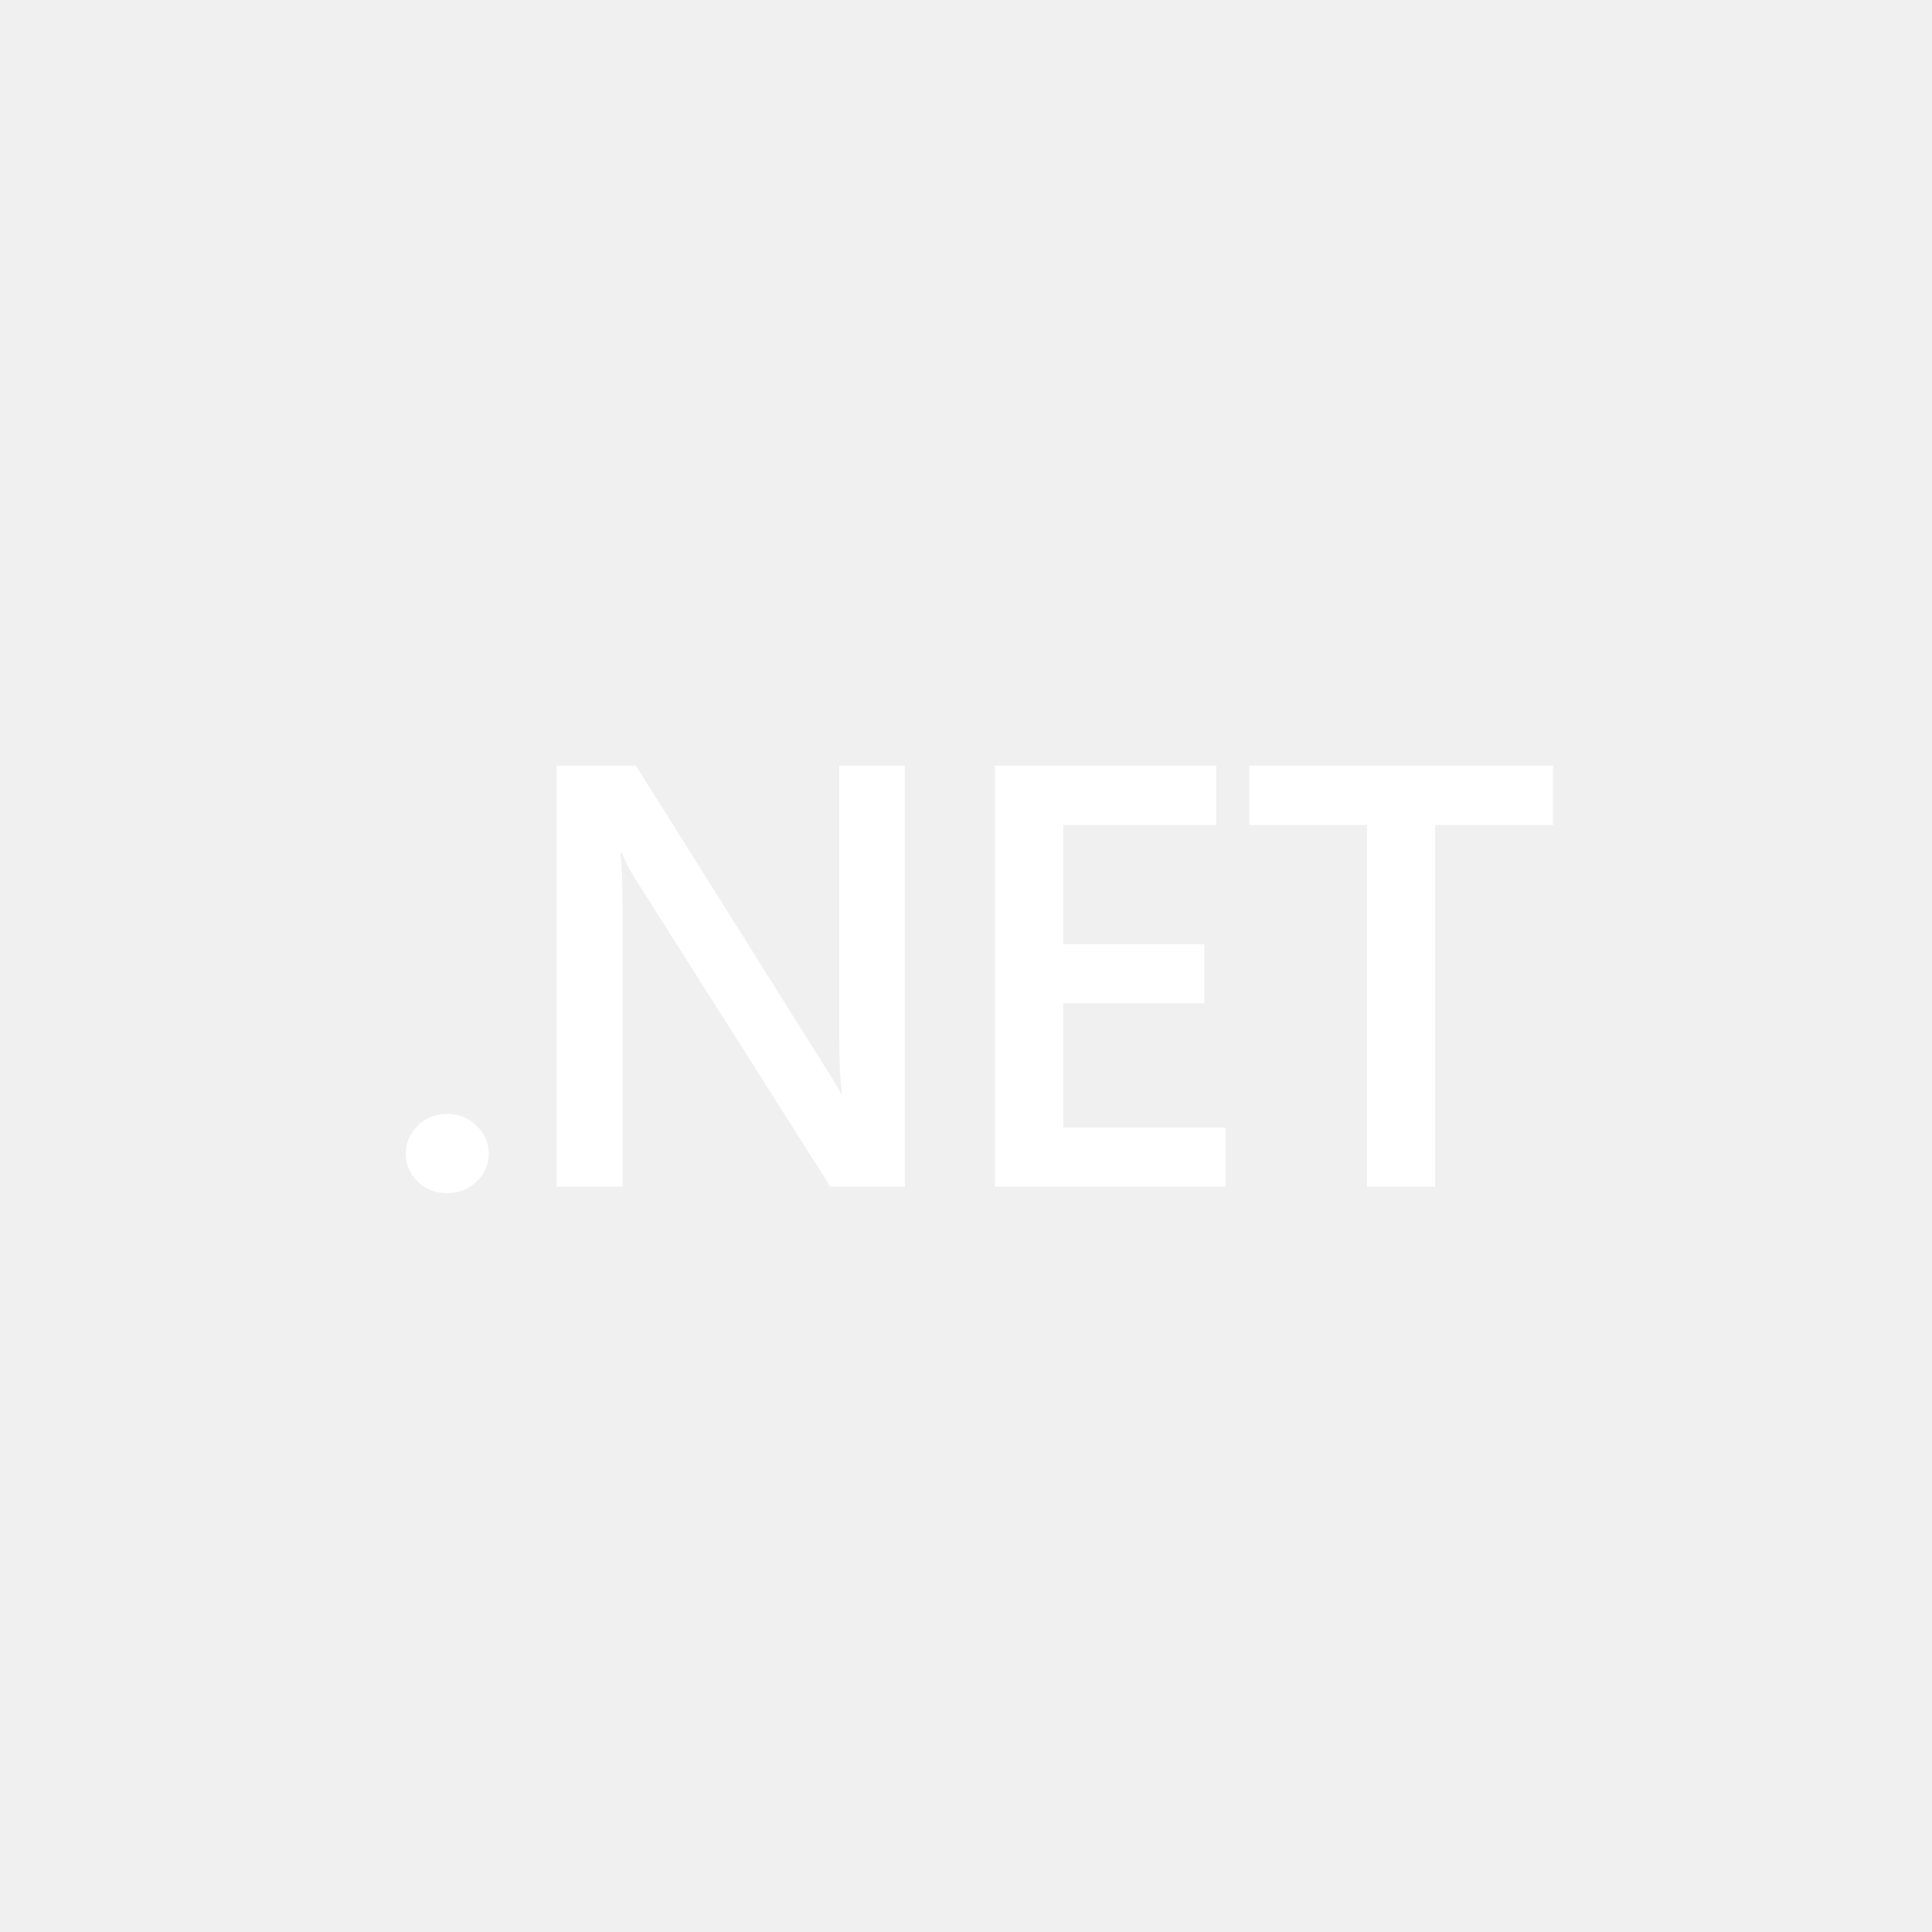
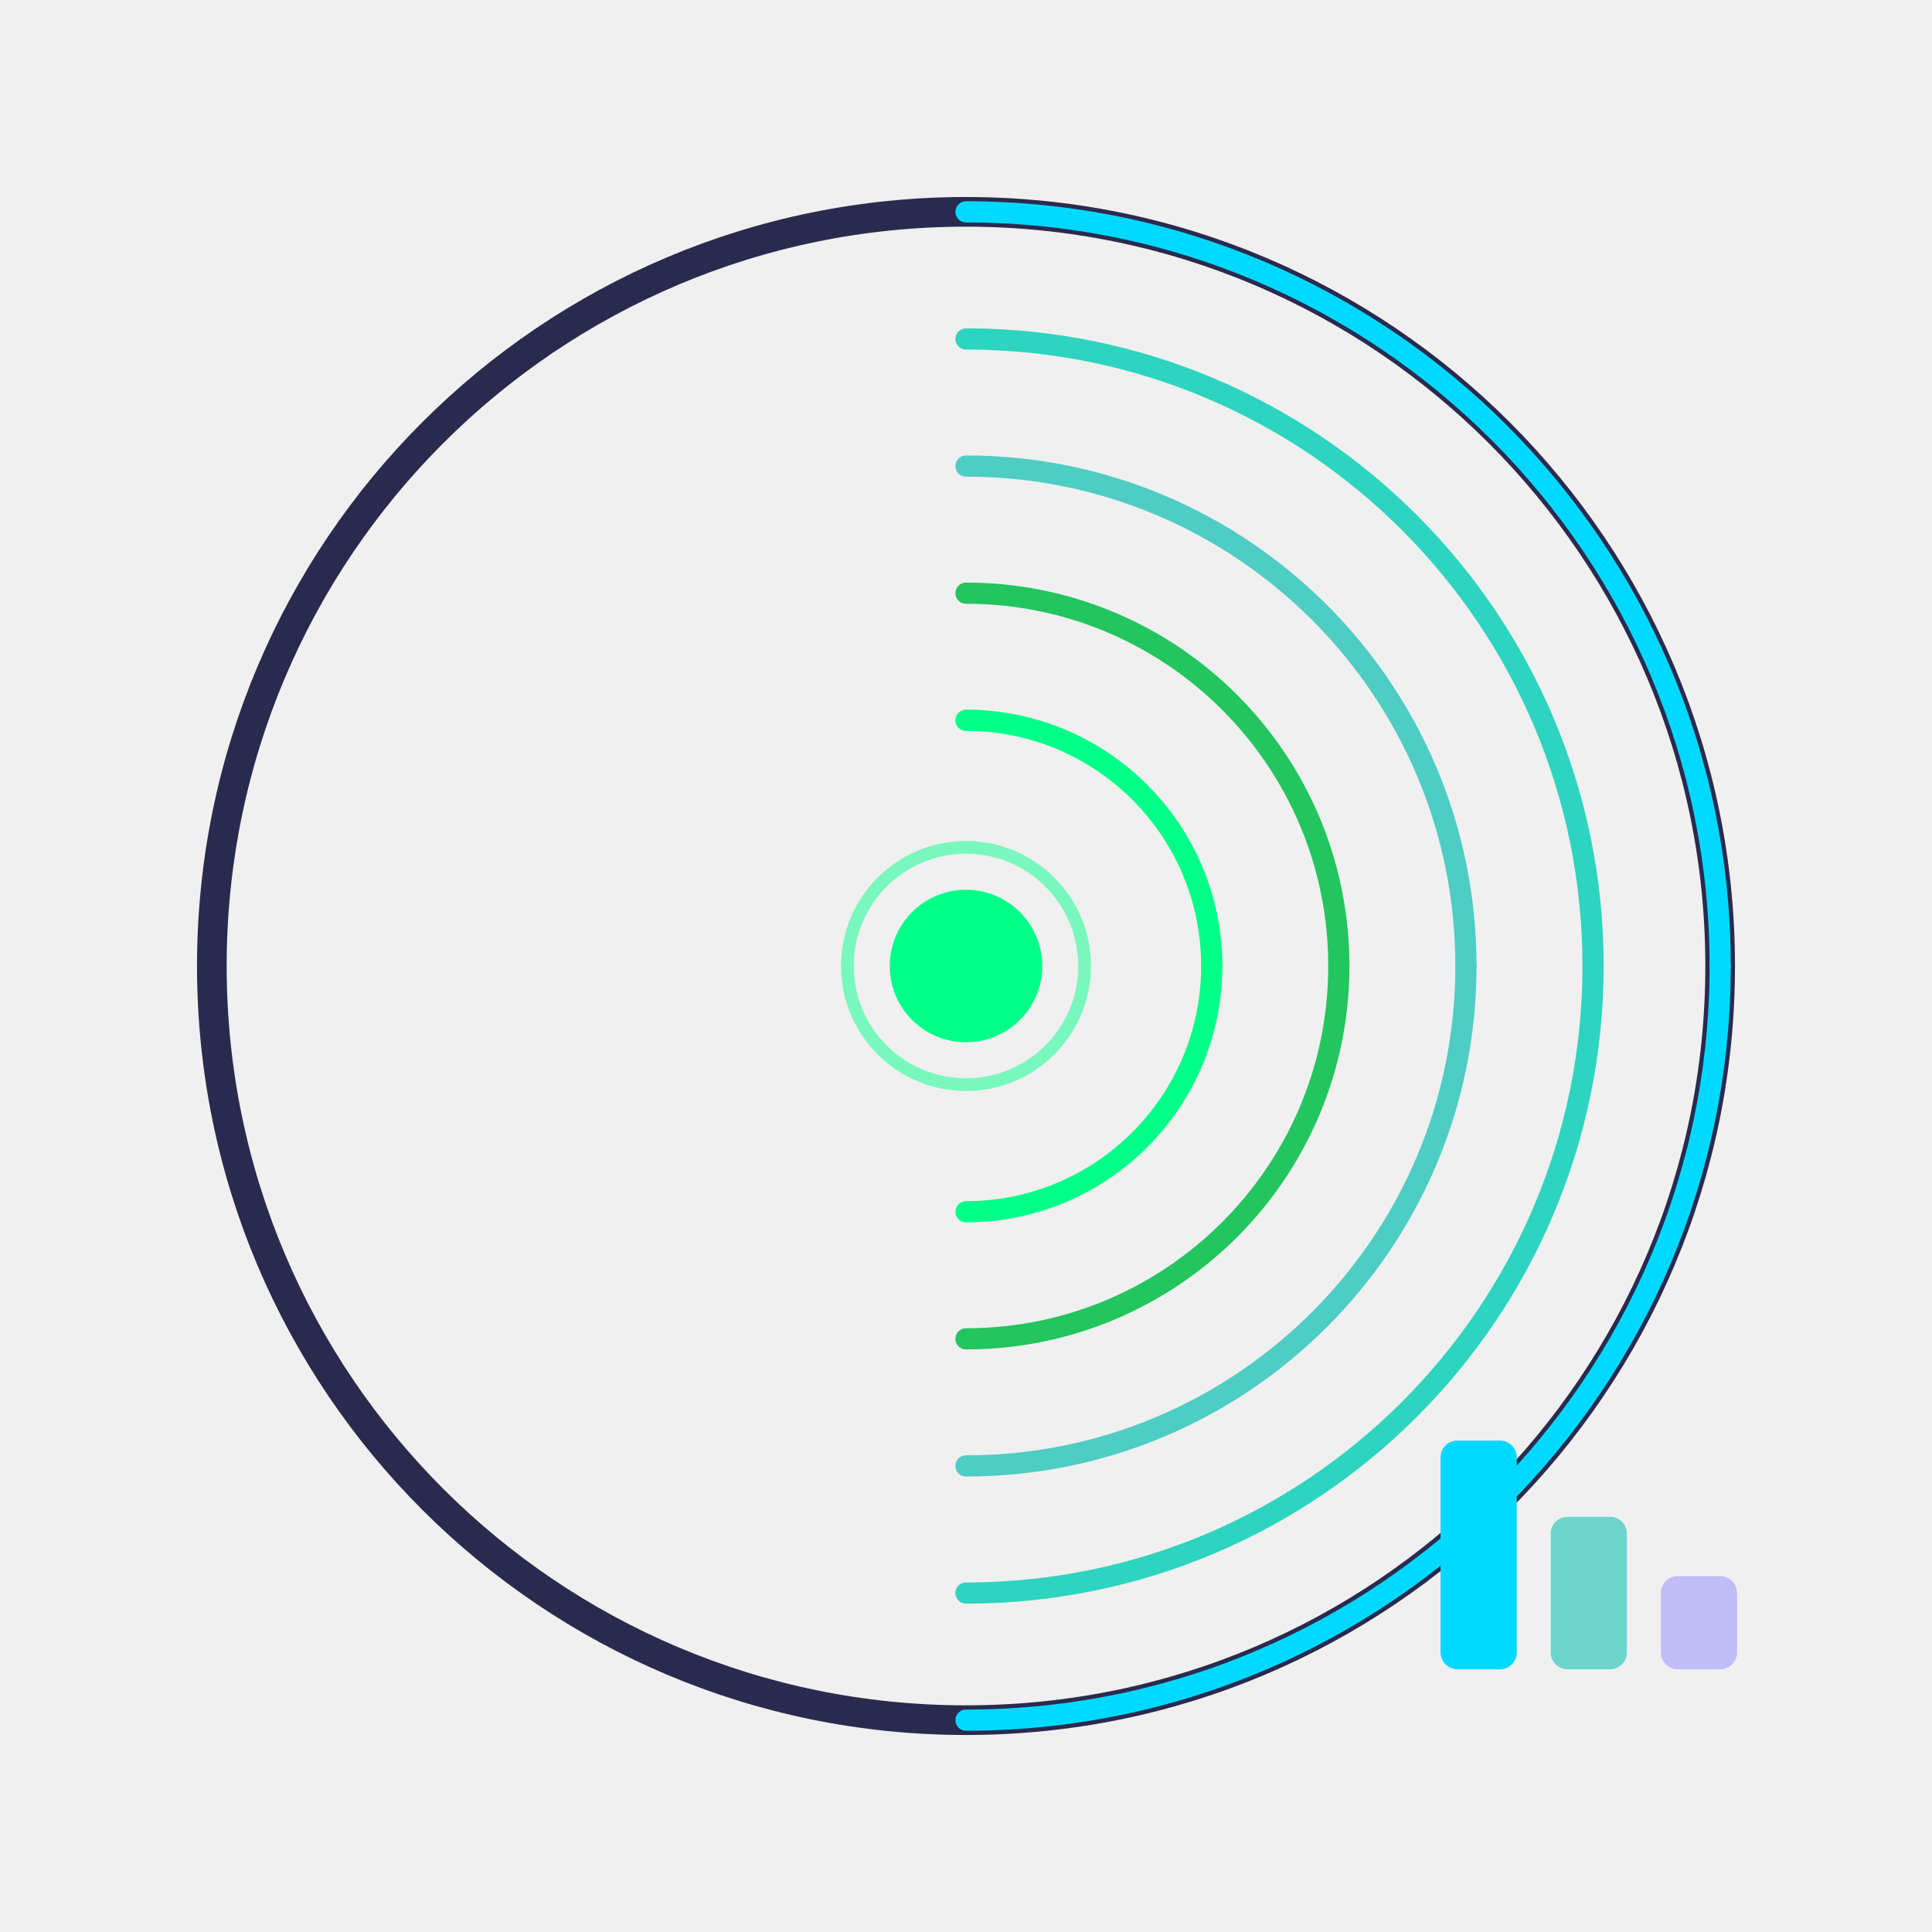
- <svg xmlns="http://www.w3.org/2000/svg" width="456" height="456" viewBox="0 0 456 456" version="1.1" xml:space="preserve" style="fill-rule:evenodd;clip-rule:evenodd;stroke-linejoin:round;stroke-miterlimit:2;">
-   <path d="m 105.5,281.609 c -2.703,0 -5.001,-0.9 -6.893,-2.702 -1.892,-1.848 -2.838,-4.042 -2.838,-6.582 0,-2.587 0.946,-4.804 2.838,-6.652 1.892,-1.848 4.19,-2.772 6.893,-2.772 2.748,0 5.068,0.924 6.96,2.772 1.937,1.848 2.906,4.064 2.906,6.652 0,2.54 -0.968,4.734 -2.906,6.582 -1.892,1.802 -4.212,2.702 -6.96,2.702 z" style="fill:#ffffff;fill-rule:nonzero;stroke-width:0.838" />
-   <path d="M 213.561,280.084 H 195.99 L 149.7,207.054 c -1.171,-1.848 -2.14,-3.765 -2.906,-5.751 h -0.406 c 0.361,2.125 0.541,6.675 0.541,13.65 v 65.132 h -15.543 v -99.36 h 18.719 l 44.737,71.298 c 1.892,2.957 3.109,4.989 3.649,6.098 h 0.27 c -0.45,-2.632 -0.676,-7.09 -0.676,-13.373 v -64.023 h 15.476 z" style="fill:#ffffff;fill-rule:nonzero;stroke-width:0.838" />
-   <path d="m 289.251,280.084 h -54.401 v -99.36 h 52.238 v 13.997 h -36.154 v 28.131 h 33.316 v 13.927 h -33.316 v 29.378 h 38.316 z" style="fill:#ffffff;fill-rule:nonzero;stroke-width:0.838" />
-   <path d="M 366.565,194.721 H 338.722 v 85.363 h -16.084 v -85.363 h -27.775 v -13.997 h 71.701 z" style="fill:#ffffff;fill-rule:nonzero;stroke-width:0.838" />
+ <svg xmlns="http://www.w3.org/2000/svg" width="456" height="456" viewBox="0 0 456 456">
+   <circle cx="228" cy="228" r="178" fill="none" stroke="#2a2a4e" stroke-width="7" />
+   <path d="M 228 50 A 178 178 0 0 1 406 228" fill="none" stroke="#00d9ff" stroke-width="5" stroke-linecap="round" />
+   <path d="M 406 228 A 178 178 0 0 1 228 406" fill="none" stroke="#00d9ff" stroke-width="5" stroke-linecap="round" />
+   <path d="M 228 80 A 148 148 0 0 1 376 228" fill="none" stroke="#2dd4bf" stroke-width="5" stroke-linecap="round" />
+   <path d="M 376 228 A 148 148 0 0 1 228 376" fill="none" stroke="#2dd4bf" stroke-width="5" stroke-linecap="round" />
+   <path d="M 228 110 A 118 118 0 0 1 346 228" fill="none" stroke="#4ecdc4" stroke-width="5" stroke-linecap="round" />
+   <path d="M 346 228 A 118 118 0 0 1 228 346" fill="none" stroke="#4ecdc4" stroke-width="5" stroke-linecap="round" />
+   <path d="M 228 140 A 88 88 0 0 1 316 228" fill="none" stroke="#22c55e" stroke-width="5" stroke-linecap="round" />
+   <path d="M 316 228 A 88 88 0 0 1 228 316" fill="none" stroke="#22c55e" stroke-width="5" stroke-linecap="round" />
+   <path d="M 228 170 A 58 58 0 0 1 286 228" fill="none" stroke="#00ff88" stroke-width="5" stroke-linecap="round" />
+   <path d="M 286 228 A 58 58 0 0 1 228 286" fill="none" stroke="#00ff88" stroke-width="5" stroke-linecap="round" />
+   <circle cx="228" cy="228" r="18" fill="#00ff88" />
+   <circle cx="228" cy="228" r="28" fill="none" stroke="#00ff88" stroke-width="3" opacity="0.5" />
+   <rect x="340" y="340" width="18" height="54" rx="4" fill="#00d9ff" />
+   <rect x="366" y="358" width="18" height="36" rx="4" fill="#4ecdc4" opacity="0.8" />
+   <rect x="392" y="372" width="18" height="22" rx="4" fill="#a29bfe" opacity="0.6" />
</svg>
